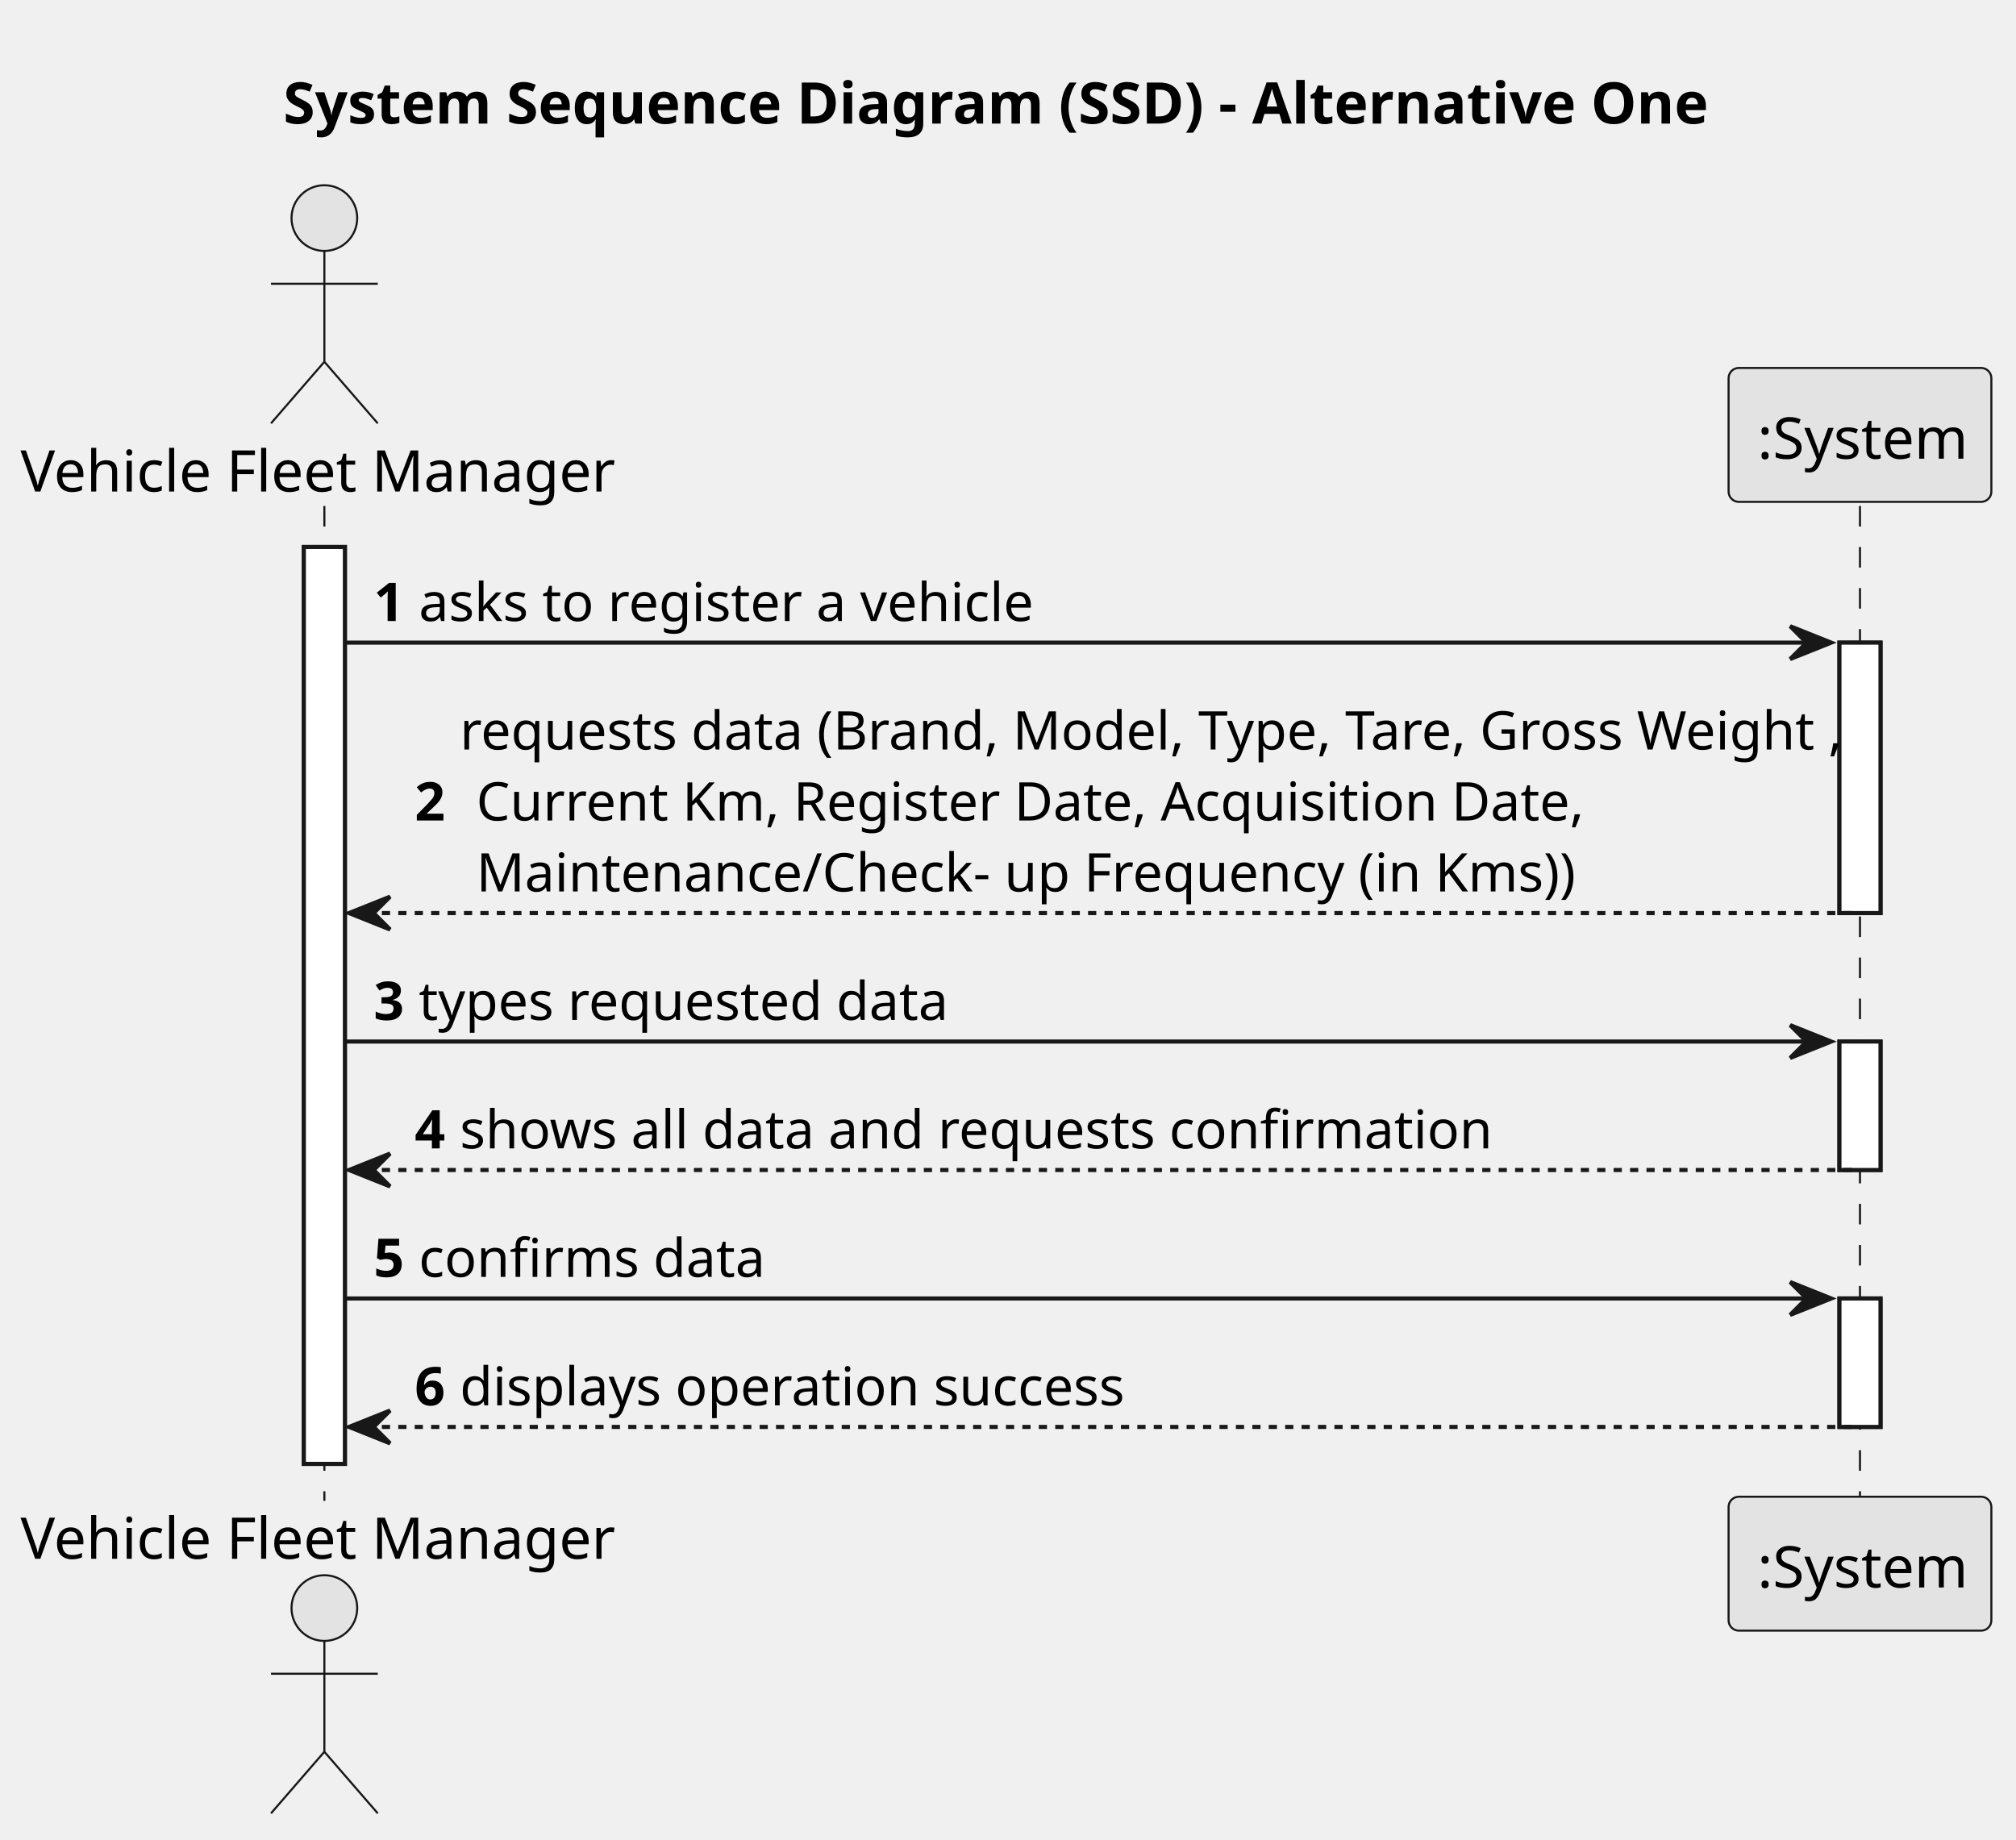
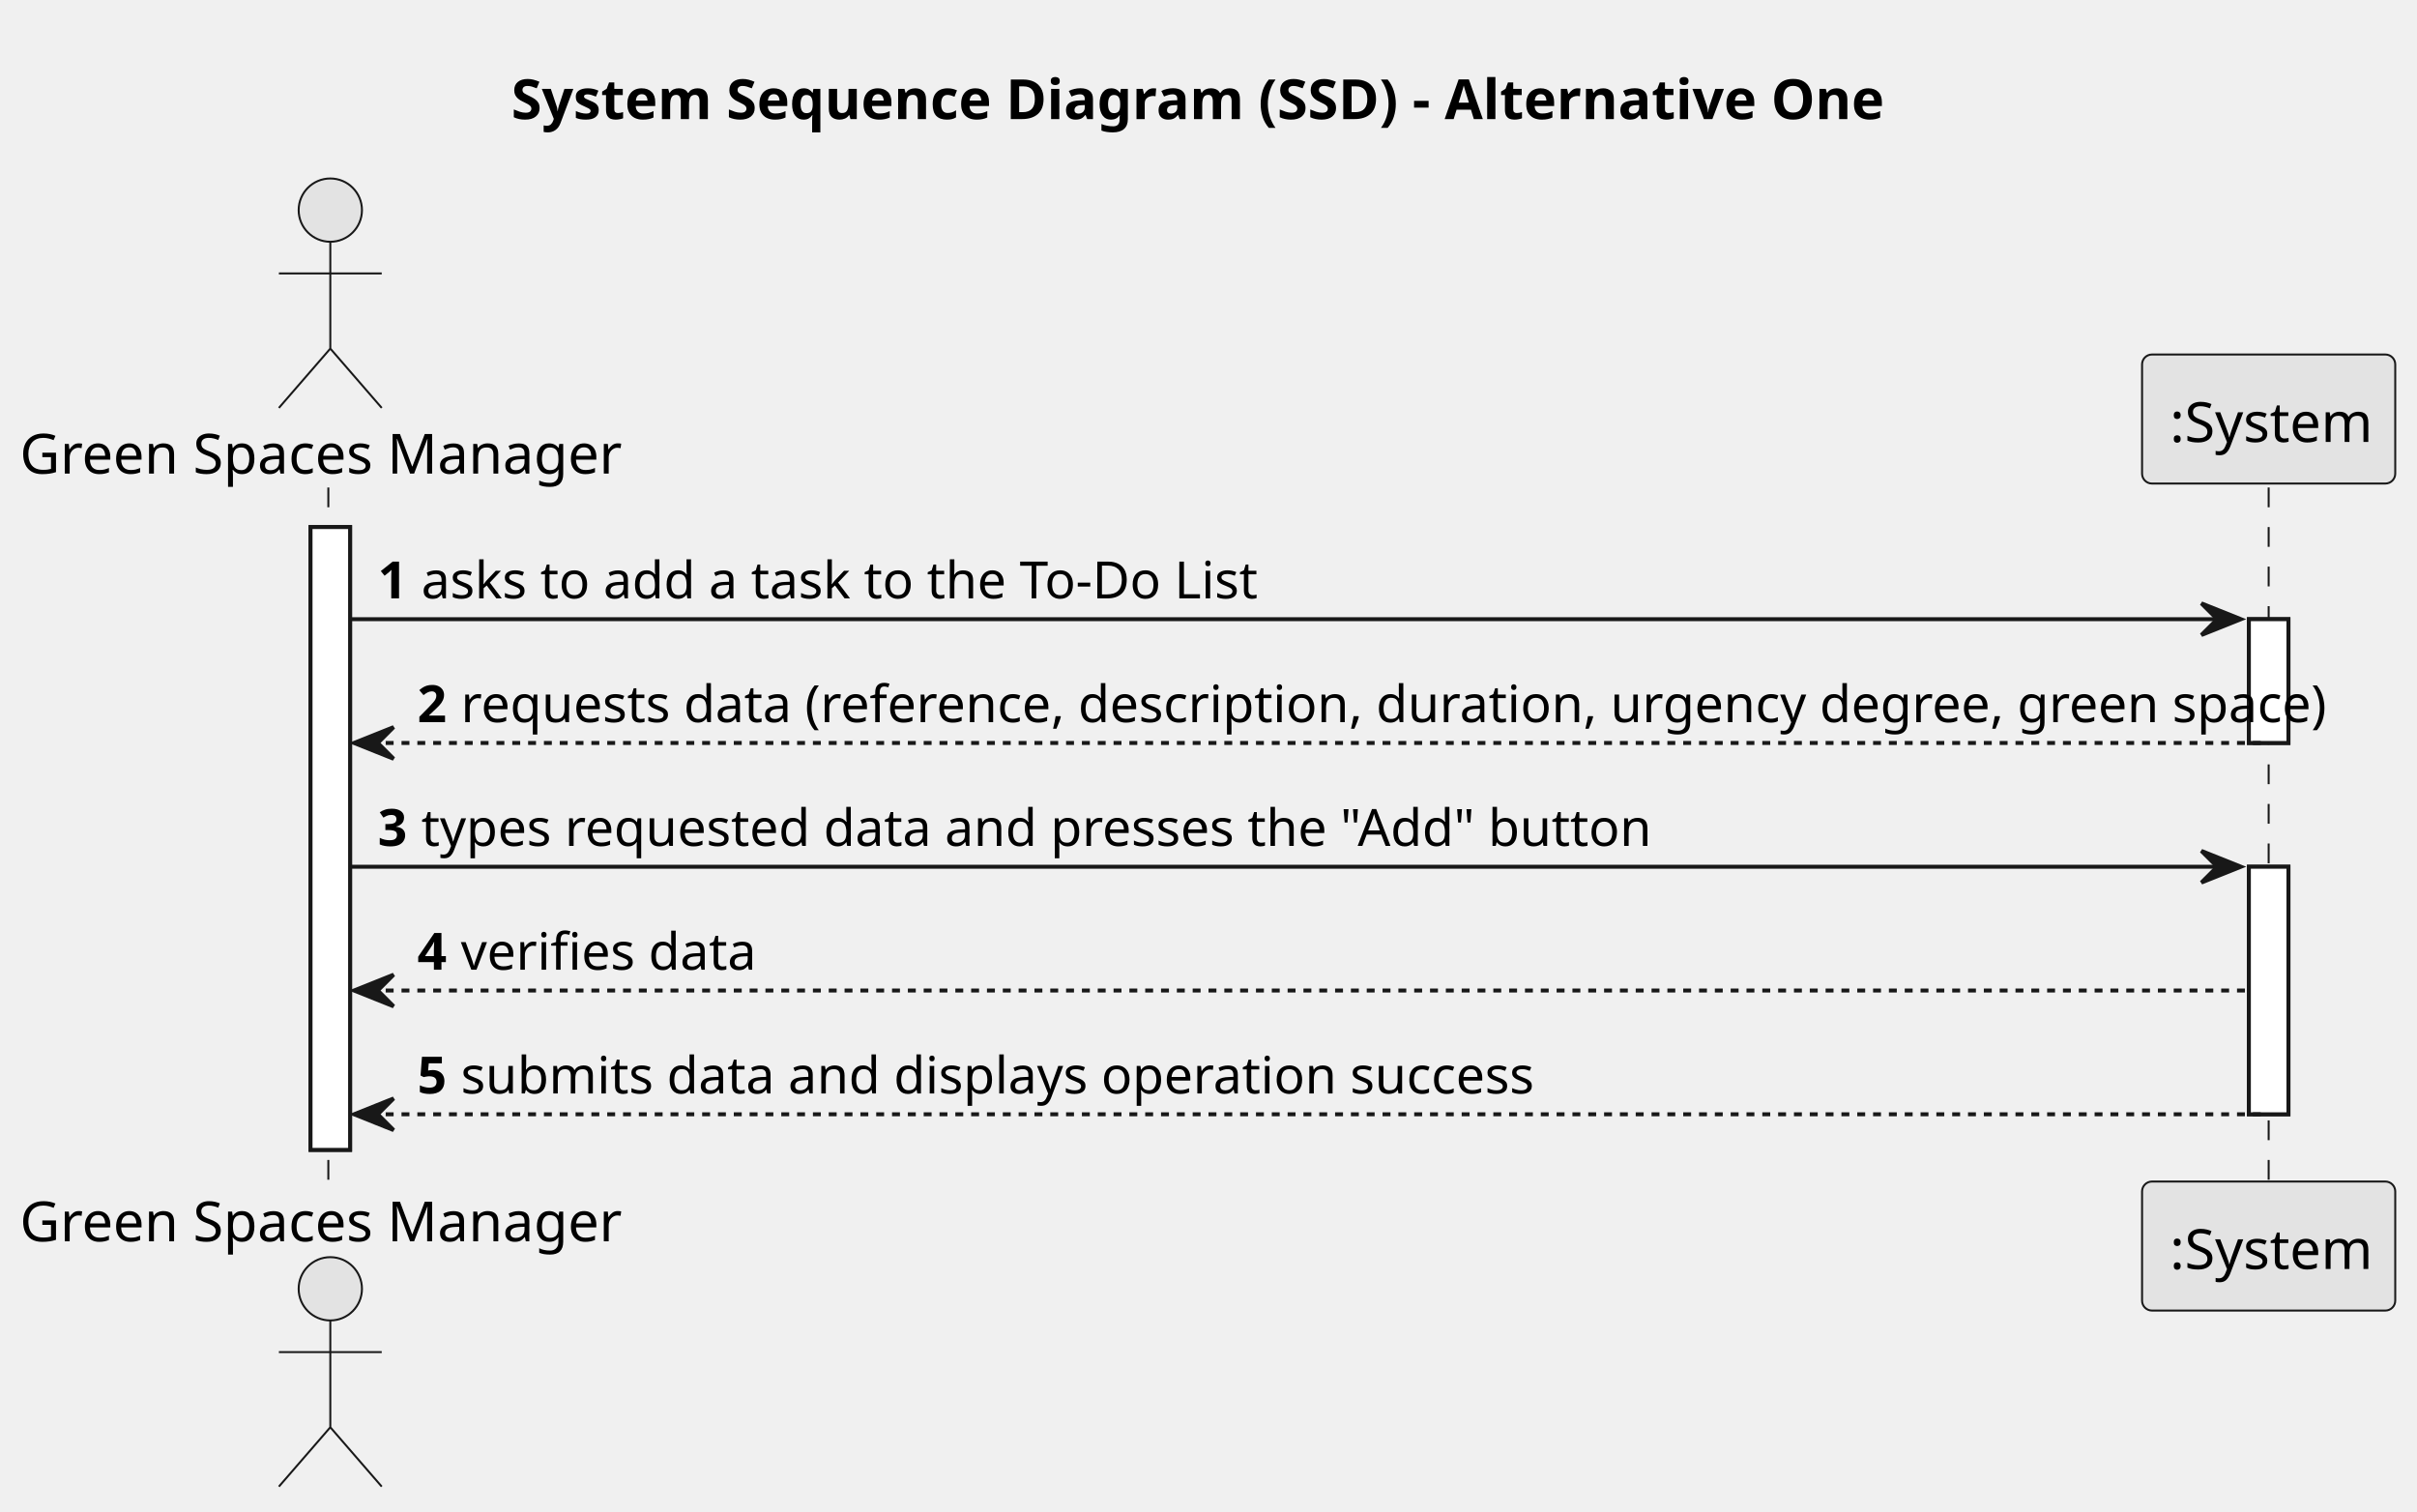
- <svg xmlns="http://www.w3.org/2000/svg" contentStyleType="text/css" height="448px" preserveAspectRatio="none" style="width:491px;height:448px;background:#FFFFFF;" version="1.1" viewBox="0 0 491 448" width="491px" zoomAndPan="magnify">
+ <svg xmlns="http://www.w3.org/2000/svg" contentStyleType="text/css" height="382px" preserveAspectRatio="none" style="width:611px;height:382px;background:#FFFFFF;" version="1.1" viewBox="0 0 611 382" width="611px" zoomAndPan="magnify">
  <defs />
  <g>
-     <text fill="#000000" font-family="sans-serif" font-size="14" font-weight="bold" lengthAdjust="spacing" textLength="351" x="69" y="30.107">System Sequence Diagram (SSD) - Alternative One</text>
-     <rect fill="#FFFFFF" height="223.328" style="stroke:#181818;stroke-width:1.0;" width="10" x="74" y="133.242" />
-     <rect fill="#FFFFFF" height="65.873" style="stroke:#181818;stroke-width:1.0;" width="10" x="448" y="156.533" />
-     <rect fill="#FFFFFF" height="31.291" style="stroke:#181818;stroke-width:1.0;" width="10" x="448" y="253.697" />
-     <rect fill="#FFFFFF" height="31.291" style="stroke:#181818;stroke-width:1.0;" width="10" x="448" y="316.279" />
-     <line style="stroke:#181818;stroke-width:0.5;stroke-dasharray:5.0,5.0;" x1="79" x2="79" y1="123.242" y2="365.57" />
-     <line style="stroke:#181818;stroke-width:0.5;stroke-dasharray:5.0,5.0;" x1="453" x2="453" y1="123.242" y2="365.57" />
-     <text fill="#000000" font-family="sans-serif" font-size="14" lengthAdjust="spacing" textLength="142" x="5" y="119.728">Vehicle Fleet Manager</text>
-     <ellipse cx="79" cy="53.121" fill="#E3E3E3" rx="8" ry="8" style="stroke:#181818;stroke-width:0.5;" />
-     <path d="M79,61.121 L79,88.121 M66,69.121 L92,69.121 M79,88.121 L66,103.121 M79,88.121 L92,103.121 " fill="none" style="stroke:#181818;stroke-width:0.5;" />
-     <text fill="#000000" font-family="sans-serif" font-size="14" lengthAdjust="spacing" textLength="142" x="5" y="379.678">Vehicle Fleet Manager</text>
-     <ellipse cx="79" cy="391.691" fill="#E3E3E3" rx="8" ry="8" style="stroke:#181818;stroke-width:0.5;" />
-     <path d="M79,399.691 L79,426.691 M66,407.691 L92,407.691 M79,426.691 L66,441.691 M79,426.691 L92,441.691 " fill="none" style="stroke:#181818;stroke-width:0.5;" />
-     <rect fill="#E3E3E3" height="32.621" rx="2.5" ry="2.5" style="stroke:#181818;stroke-width:0.5;" width="64" x="421" y="89.621" />
-     <text fill="#000000" font-family="sans-serif" font-size="14" lengthAdjust="spacing" textLength="50" x="428" y="111.728">:System</text>
-     <rect fill="#E3E3E3" height="32.621" rx="2.5" ry="2.5" style="stroke:#181818;stroke-width:0.5;" width="64" x="421" y="364.57" />
-     <text fill="#000000" font-family="sans-serif" font-size="14" lengthAdjust="spacing" textLength="50" x="428" y="386.678">:System</text>
-     <rect fill="#FFFFFF" height="223.328" style="stroke:#181818;stroke-width:1.0;" width="10" x="74" y="133.242" />
-     <rect fill="#FFFFFF" height="65.873" style="stroke:#181818;stroke-width:1.0;" width="10" x="448" y="156.533" />
-     <rect fill="#FFFFFF" height="31.291" style="stroke:#181818;stroke-width:1.0;" width="10" x="448" y="253.697" />
-     <rect fill="#FFFFFF" height="31.291" style="stroke:#181818;stroke-width:1.0;" width="10" x="448" y="316.279" />
-     <polygon fill="#181818" points="436,152.533,446,156.533,436,160.533,440,156.533" style="stroke:#181818;stroke-width:1.0;" />
-     <line style="stroke:#181818;stroke-width:1.0;" x1="84" x2="442" y1="156.533" y2="156.533" />
-     <text fill="#000000" font-family="sans-serif" font-size="13" font-weight="bold" lengthAdjust="spacing" textLength="7" x="91" y="151.27">1</text>
-     <text fill="#000000" font-family="sans-serif" font-size="13" lengthAdjust="spacing" textLength="144" x="102" y="151.27">asks to register a vehicle</text>
-     <polygon fill="#181818" points="95,218.406,85,222.406,95,226.406,91,222.406" style="stroke:#181818;stroke-width:1.0;" />
-     <line style="stroke:#181818;stroke-width:1.0;stroke-dasharray:2.0,2.0;" x1="89" x2="452" y1="222.406" y2="222.406" />
-     <text fill="#000000" font-family="sans-serif" font-size="13" font-weight="bold" lengthAdjust="spacing" textLength="7" x="101" y="199.852">2</text>
-     <text fill="#000000" font-family="sans-serif" font-size="13" lengthAdjust="spacing" textLength="329" x="112" y="182.561">requests data (Brand, Model, Type, Tare, Gross Weight ,</text>
-     <text fill="#000000" font-family="sans-serif" font-size="13" lengthAdjust="spacing" textLength="260" x="116" y="199.852">Current Km, Register Date, Acquisition Date,</text>
-     <text fill="#000000" font-family="sans-serif" font-size="13" lengthAdjust="spacing" textLength="259" x="116" y="217.144">Maintenance/Check- up Frequency (in Kms))</text>
-     <polygon fill="#181818" points="436,249.697,446,253.697,436,257.697,440,253.697" style="stroke:#181818;stroke-width:1.0;" />
-     <line style="stroke:#181818;stroke-width:1.0;" x1="84" x2="442" y1="253.697" y2="253.697" />
-     <text fill="#000000" font-family="sans-serif" font-size="13" font-weight="bold" lengthAdjust="spacing" textLength="7" x="91" y="248.435">3</text>
-     <text fill="#000000" font-family="sans-serif" font-size="13" lengthAdjust="spacing" textLength="122" x="102" y="248.435">types requested data</text>
-     <polygon fill="#181818" points="95,280.988,85,284.988,95,288.988,91,284.988" style="stroke:#181818;stroke-width:1.0;" />
-     <line style="stroke:#181818;stroke-width:1.0;stroke-dasharray:2.0,2.0;" x1="89" x2="452" y1="284.988" y2="284.988" />
-     <text fill="#000000" font-family="sans-serif" font-size="13" font-weight="bold" lengthAdjust="spacing" textLength="7" x="101" y="279.726">4</text>
-     <text fill="#000000" font-family="sans-serif" font-size="13" lengthAdjust="spacing" textLength="236" x="112" y="279.726">shows all data and requests confirmation</text>
-     <polygon fill="#181818" points="436,312.279,446,316.279,436,320.279,440,316.279" style="stroke:#181818;stroke-width:1.0;" />
-     <line style="stroke:#181818;stroke-width:1.0;" x1="84" x2="442" y1="316.279" y2="316.279" />
-     <text fill="#000000" font-family="sans-serif" font-size="13" font-weight="bold" lengthAdjust="spacing" textLength="7" x="91" y="311.017">5</text>
-     <text fill="#000000" font-family="sans-serif" font-size="13" lengthAdjust="spacing" textLength="78" x="102" y="311.017">confirms data</text>
-     <polygon fill="#181818" points="95,343.57,85,347.57,95,351.57,91,347.57" style="stroke:#181818;stroke-width:1.0;" />
-     <line style="stroke:#181818;stroke-width:1.0;stroke-dasharray:2.0,2.0;" x1="89" x2="452" y1="347.57" y2="347.57" />
-     <text fill="#000000" font-family="sans-serif" font-size="13" font-weight="bold" lengthAdjust="spacing" textLength="7" x="101" y="342.308">6</text>
-     <text fill="#000000" font-family="sans-serif" font-size="13" lengthAdjust="spacing" textLength="158" x="112" y="342.308">displays operation success</text>
+     <text fill="#000000" font-family="sans-serif" font-size="14" font-weight="bold" lengthAdjust="spacing" textLength="351" x="129.25" y="30.107">System Sequence Diagram (SSD) - Alternative One</text>
+     <rect fill="#FFFFFF" height="157.455" style="stroke:#181818;stroke-width:1.0;" width="10" x="78.5" y="133.242" />
+     <rect fill="#FFFFFF" height="31.291" style="stroke:#181818;stroke-width:1.0;" width="10" x="568.5" y="156.533" />
+     <rect fill="#FFFFFF" height="62.582" style="stroke:#181818;stroke-width:1.0;" width="10" x="568.5" y="219.115" />
+     <line style="stroke:#181818;stroke-width:0.5;stroke-dasharray:5.0,5.0;" x1="83" x2="83" y1="123.242" y2="299.697" />
+     <line style="stroke:#181818;stroke-width:0.5;stroke-dasharray:5.0,5.0;" x1="573.5" x2="573.5" y1="123.242" y2="299.697" />
+     <text fill="#000000" font-family="sans-serif" font-size="14" lengthAdjust="spacing" textLength="151" x="5" y="119.728">Green Spaces Manager</text>
+     <ellipse cx="83.5" cy="53.121" fill="#E3E3E3" rx="8" ry="8" style="stroke:#181818;stroke-width:0.5;" />
+     <path d="M83.5,61.121 L83.5,88.121 M70.5,69.121 L96.5,69.121 M83.5,88.121 L70.5,103.121 M83.5,88.121 L96.5,103.121 " fill="none" style="stroke:#181818;stroke-width:0.5;" />
+     <text fill="#000000" font-family="sans-serif" font-size="14" lengthAdjust="spacing" textLength="151" x="5" y="313.805">Green Spaces Manager</text>
+     <ellipse cx="83.5" cy="325.818" fill="#E3E3E3" rx="8" ry="8" style="stroke:#181818;stroke-width:0.5;" />
+     <path d="M83.5,333.818 L83.5,360.818 M70.5,341.818 L96.5,341.818 M83.5,360.818 L70.5,375.818 M83.5,360.818 L96.5,375.818 " fill="none" style="stroke:#181818;stroke-width:0.5;" />
+     <rect fill="#E3E3E3" height="32.621" rx="2.5" ry="2.5" style="stroke:#181818;stroke-width:0.5;" width="64" x="541.5" y="89.621" />
+     <text fill="#000000" font-family="sans-serif" font-size="14" lengthAdjust="spacing" textLength="50" x="548.5" y="111.728">:System</text>
+     <rect fill="#E3E3E3" height="32.621" rx="2.5" ry="2.5" style="stroke:#181818;stroke-width:0.5;" width="64" x="541.5" y="298.697" />
+     <text fill="#000000" font-family="sans-serif" font-size="14" lengthAdjust="spacing" textLength="50" x="548.5" y="320.805">:System</text>
+     <rect fill="#FFFFFF" height="157.455" style="stroke:#181818;stroke-width:1.0;" width="10" x="78.5" y="133.242" />
+     <rect fill="#FFFFFF" height="31.291" style="stroke:#181818;stroke-width:1.0;" width="10" x="568.5" y="156.533" />
+     <rect fill="#FFFFFF" height="62.582" style="stroke:#181818;stroke-width:1.0;" width="10" x="568.5" y="219.115" />
+     <polygon fill="#181818" points="556.5,152.533,566.5,156.533,556.5,160.533,560.5,156.533" style="stroke:#181818;stroke-width:1.0;" />
+     <line style="stroke:#181818;stroke-width:1.0;" x1="88.5" x2="562.5" y1="156.533" y2="156.533" />
+     <text fill="#000000" font-family="sans-serif" font-size="13" font-weight="bold" lengthAdjust="spacing" textLength="7" x="95.5" y="151.27">1</text>
+     <text fill="#000000" font-family="sans-serif" font-size="13" lengthAdjust="spacing" textLength="208" x="106.5" y="151.27">asks to add a task to the To-Do List</text>
+     <polygon fill="#181818" points="99.5,183.824,89.5,187.824,99.5,191.824,95.5,187.824" style="stroke:#181818;stroke-width:1.0;" />
+     <line style="stroke:#181818;stroke-width:1.0;stroke-dasharray:2.0,2.0;" x1="93.5" x2="572.5" y1="187.824" y2="187.824" />
+     <text fill="#000000" font-family="sans-serif" font-size="13" font-weight="bold" lengthAdjust="spacing" textLength="7" x="105.5" y="182.561">2</text>
+     <text fill="#000000" font-family="sans-serif" font-size="13" lengthAdjust="spacing" textLength="445" x="116.5" y="182.561">requests data (reference, description, duration, urgency degree, green space)</text>
+     <polygon fill="#181818" points="556.5,215.115,566.5,219.115,556.5,223.115,560.5,219.115" style="stroke:#181818;stroke-width:1.0;" />
+     <line style="stroke:#181818;stroke-width:1.0;" x1="88.5" x2="562.5" y1="219.115" y2="219.115" />
+     <text fill="#000000" font-family="sans-serif" font-size="13" font-weight="bold" lengthAdjust="spacing" textLength="7" x="95.5" y="213.852">3</text>
+     <text fill="#000000" font-family="sans-serif" font-size="13" lengthAdjust="spacing" textLength="296" x="106.5" y="213.852">types requested data and presses the "Add" button</text>
+     <polygon fill="#181818" points="99.5,246.406,89.5,250.406,99.5,254.406,95.5,250.406" style="stroke:#181818;stroke-width:1.0;" />
+     <line style="stroke:#181818;stroke-width:1.0;stroke-dasharray:2.0,2.0;" x1="93.5" x2="567.5" y1="250.406" y2="250.406" />
+     <text fill="#000000" font-family="sans-serif" font-size="13" font-weight="bold" lengthAdjust="spacing" textLength="7" x="105.5" y="245.144">4</text>
+     <text fill="#000000" font-family="sans-serif" font-size="13" lengthAdjust="spacing" textLength="68" x="116.5" y="245.144">verifies data</text>
+     <polygon fill="#181818" points="99.5,277.697,89.5,281.697,99.5,285.697,95.5,281.697" style="stroke:#181818;stroke-width:1.0;" />
+     <line style="stroke:#181818;stroke-width:1.0;stroke-dasharray:2.0,2.0;" x1="93.5" x2="572.5" y1="281.697" y2="281.697" />
+     <text fill="#000000" font-family="sans-serif" font-size="13" font-weight="bold" lengthAdjust="spacing" textLength="7" x="105.5" y="276.435">5</text>
+     <text fill="#000000" font-family="sans-serif" font-size="13" lengthAdjust="spacing" textLength="262" x="116.5" y="276.435">submits data and displays operation success</text>
  </g>
</svg>
